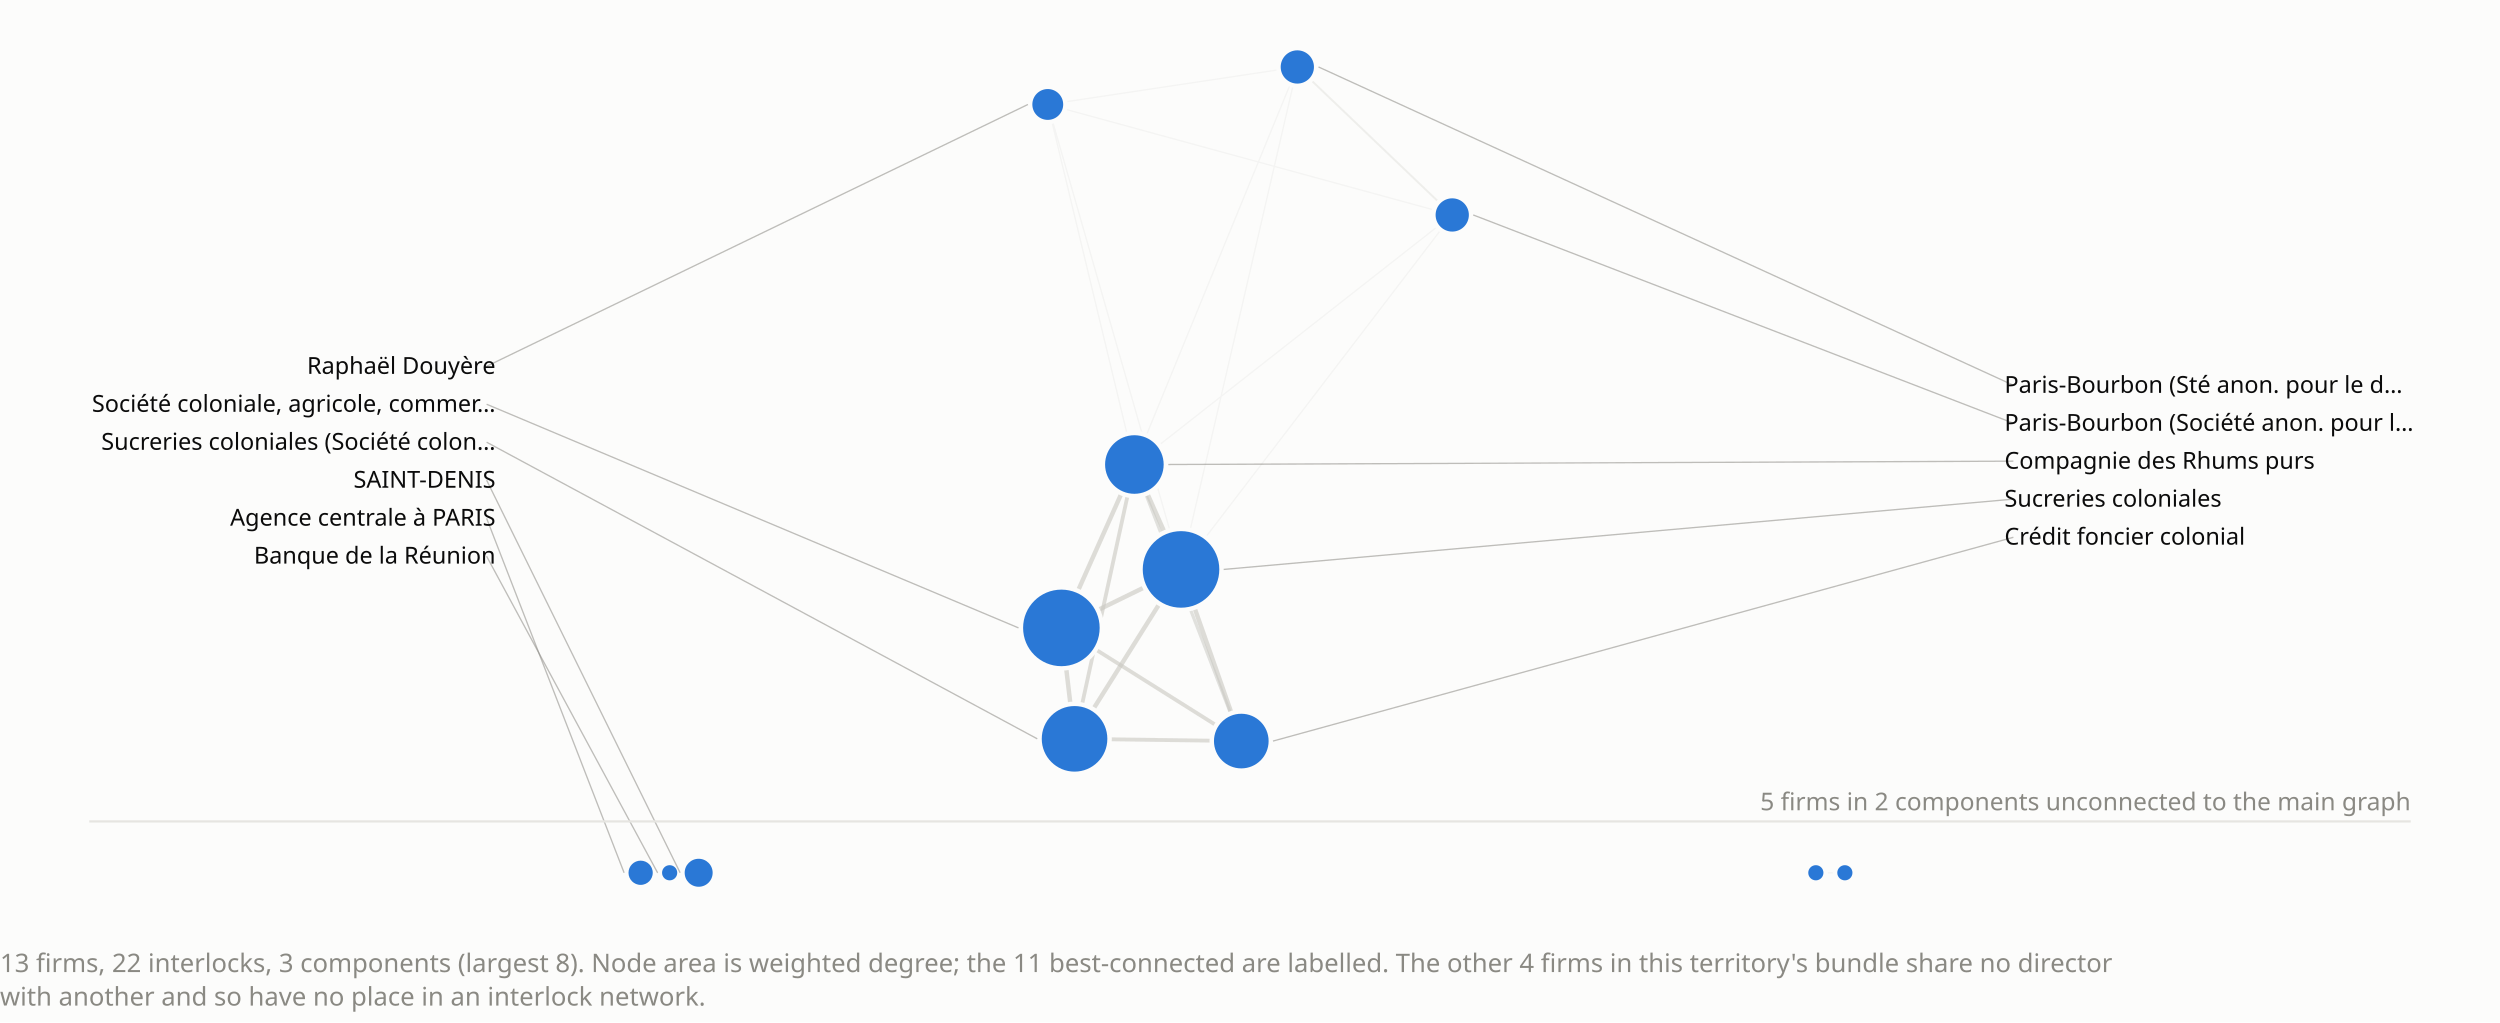
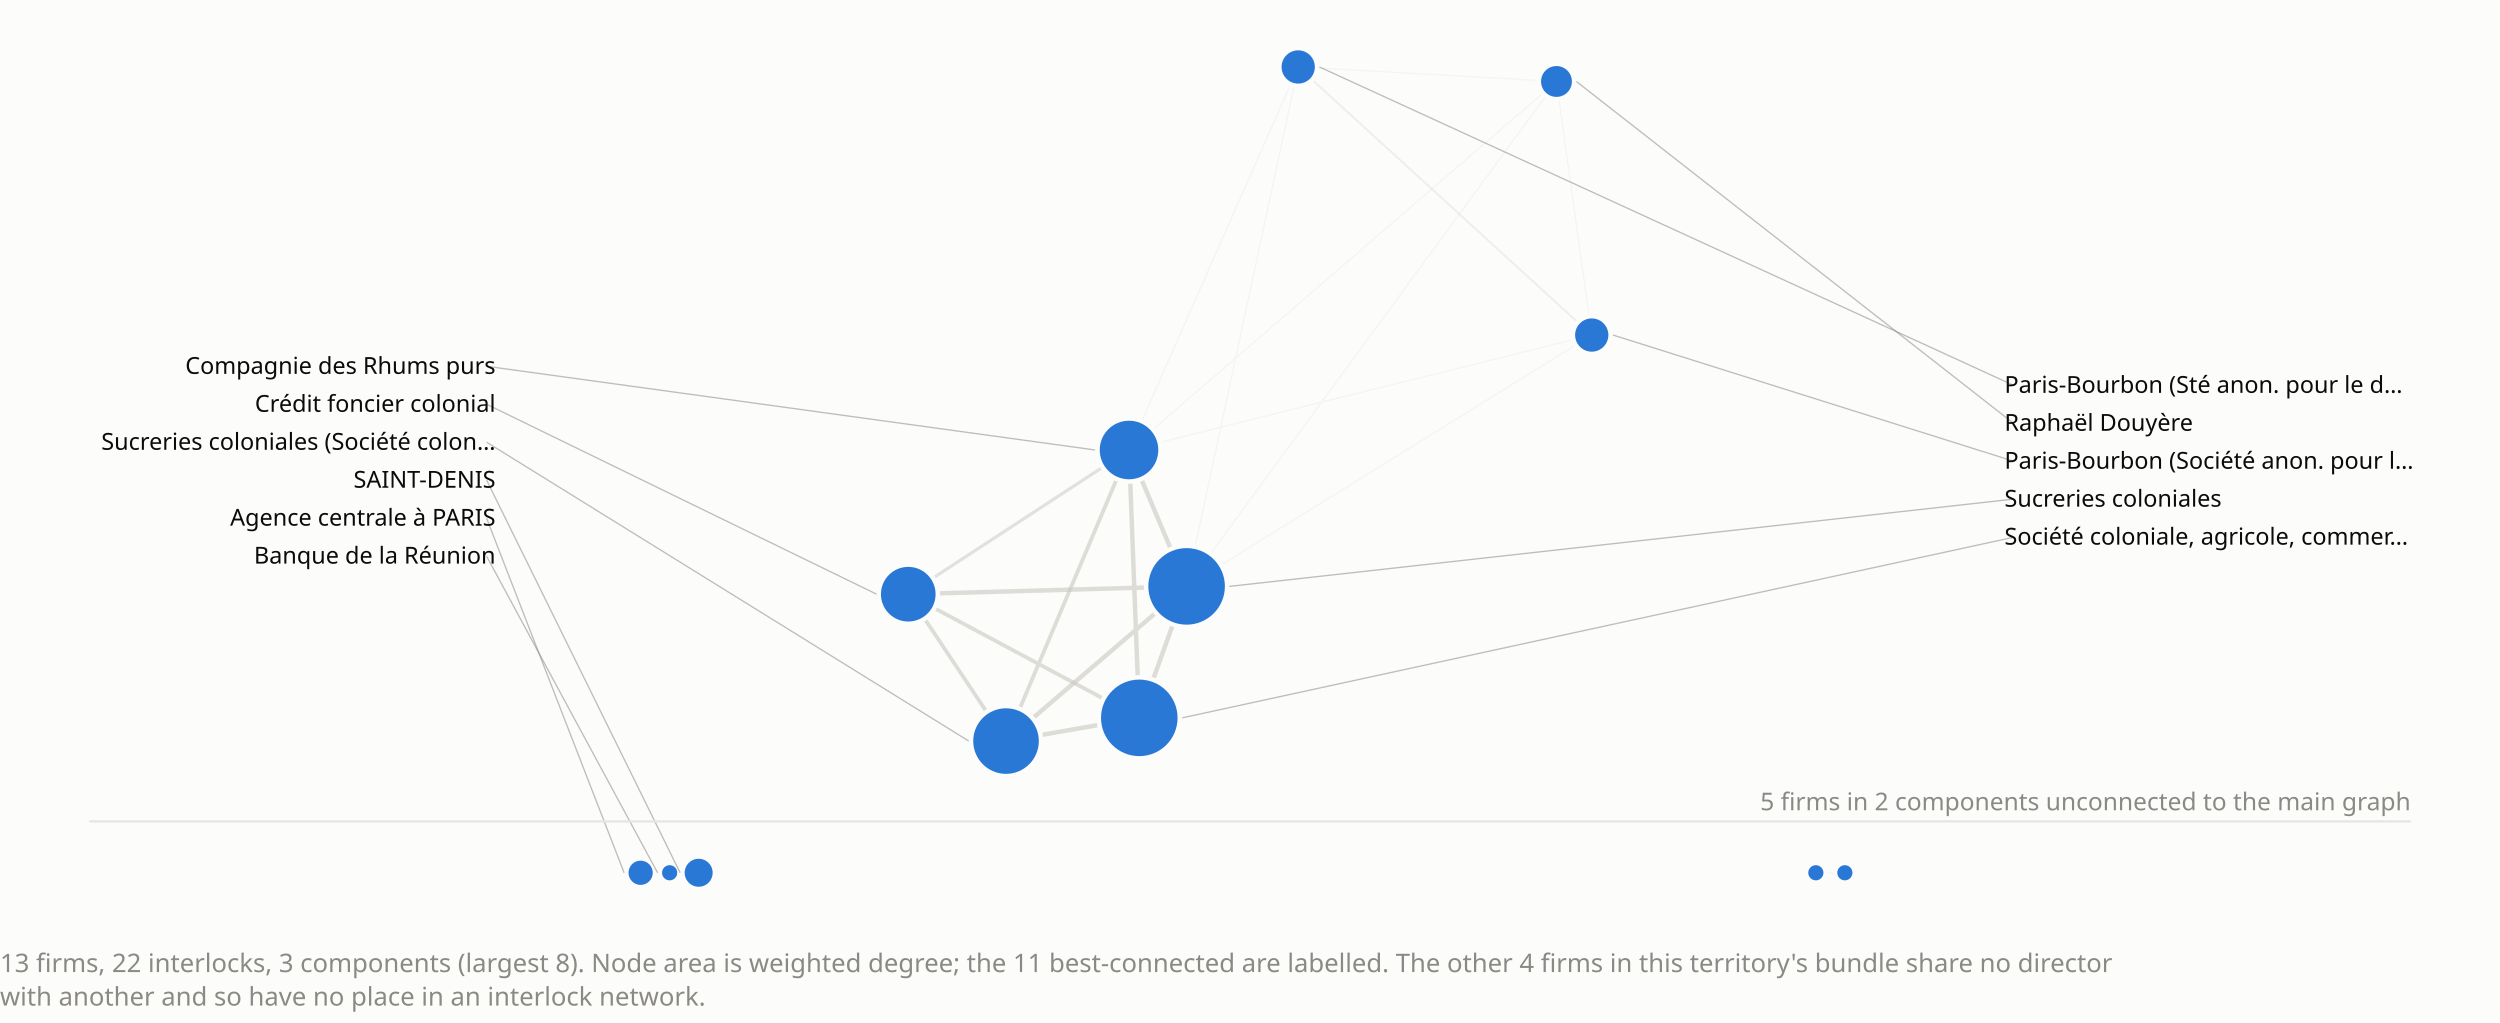
<svg xmlns="http://www.w3.org/2000/svg" viewBox="0 0 1120 458" width="1120" height="458" role="img" aria-label="Réunion interlock network">
  <rect width="1120" height="458" fill="#fcfcfb" />
  <g stroke="#c9c8c2" fill="none">
-     <path d="M475.5 281.3L529.1 255.1M475.5 281.3L481.4 331.0M475.5 281.3L508.2 208.1M529.1 255.1L481.4 331.0M529.1 255.1L508.2 208.1M529.1 255.1L556.1 332.0" stroke-width="2.00" stroke-opacity="0.620" />
-     <path d="M475.5 281.3L556.1 332.0M481.4 331.0L508.2 208.1M481.4 331.0L556.1 332.0" stroke-width="1.72" stroke-opacity="0.620" />
-     <path d="M529.1 255.1L650.6 96.3M529.1 255.1L581.2 30.0M529.1 255.1L469.4 46.8M508.2 208.1L650.6 96.3M508.2 208.1L581.2 30.0M508.2 208.1L469.4 46.8M650.6 96.3L469.4 46.8M581.2 30.0L469.4 46.8M313.0 391.0L300.0 391.0M813.5 391.0L826.5 391.0" stroke-width="0.60" stroke-opacity="0.160" />
-     <path d="M508.2 208.1L556.1 332.0" stroke-width="1.44" stroke-opacity="0.520" />
-     <path d="M650.6 96.3L581.2 30.0M287.0 391.0L313.0 391.0" stroke-width="0.88" stroke-opacity="0.280" />
+     <path d="M510.4 321.6L531.6 262.7M510.4 321.6L450.7 332.0M510.4 321.6L505.8 201.6M531.6 262.7L450.7 332.0M531.6 262.7L505.8 201.6M531.6 262.7L406.9 266.2" stroke-width="2.00" stroke-opacity="0.620" />
+     <path d="M510.4 321.6L406.9 266.2M450.7 332.0L505.8 201.6M450.7 332.0L406.9 266.2" stroke-width="1.72" stroke-opacity="0.620" />
+     <path d="M531.6 262.7L713.1 150.1M531.6 262.7L581.6 30.0M531.6 262.7L697.3 36.5M505.8 201.6L713.1 150.1M505.8 201.6L581.6 30.0M505.8 201.6L697.3 36.5M713.1 150.1L697.3 36.5M581.6 30.0L697.3 36.5M313.0 391.0L300.0 391.0M813.5 391.0L826.5 391.0" stroke-width="0.60" stroke-opacity="0.160" />
+     <path d="M505.8 201.6L406.9 266.2" stroke-width="1.44" stroke-opacity="0.520" />
+     <path d="M713.1 150.1L581.6 30.0M287.0 391.0L313.0 391.0" stroke-width="0.88" stroke-opacity="0.280" />
  </g>
  <g>
-     <circle class="nd" data-id="colonialeagricolecommercialeindustriellesucreriescoloniales" cx="475.5" cy="281.3" r="18.15" fill="#2a78d6" stroke="#fcfcfb" stroke-width="2" />
-     <circle class="nd" data-id="sucreriescoloniales" cx="529.1" cy="255.1" r="18.15" fill="#2a78d6" stroke="#fcfcfb" stroke-width="2" />
-     <circle class="nd" data-id="sucreriescolonialescolonialeagricolecommerciale" cx="481.4" cy="331.0" r="15.69" fill="#2a78d6" stroke="#fcfcfb" stroke-width="2" />
-     <circle class="nd" data-id="rhumspurs" cx="508.2" cy="208.1" r="14.12" fill="#2a78d6" stroke="#fcfcfb" stroke-width="2" />
-     <circle class="nd" data-id="creditfonciercolonial" cx="556.1" cy="332.0" r="13.24" fill="#2a78d6" stroke="#fcfcfb" stroke-width="2" />
-     <circle class="nd" data-id="parisbourbondeveloppementrelationsentre" cx="650.6" cy="96.3" r="8.45" fill="#2a78d6" stroke="#fcfcfb" stroke-width="2" />
-     <circle class="nd" data-id="parisbourbondeveloppementrelationsentrefrance" cx="581.2" cy="30.0" r="8.45" fill="#2a78d6" stroke="#fcfcfb" stroke-width="2" />
+     <circle class="nd" data-id="colonialeagricolecommercialeindustriellesucreriescoloniales" cx="510.4" cy="321.6" r="18.15" fill="#2a78d6" stroke="#fcfcfb" stroke-width="2" />
+     <circle class="nd" data-id="sucreriescoloniales" cx="531.6" cy="262.7" r="18.15" fill="#2a78d6" stroke="#fcfcfb" stroke-width="2" />
+     <circle class="nd" data-id="sucreriescolonialescolonialeagricolecommerciale" cx="450.7" cy="332.0" r="15.69" fill="#2a78d6" stroke="#fcfcfb" stroke-width="2" />
+     <circle class="nd" data-id="rhumspurs" cx="505.8" cy="201.6" r="14.12" fill="#2a78d6" stroke="#fcfcfb" stroke-width="2" />
+     <circle class="nd" data-id="creditfonciercolonial" cx="406.9" cy="266.2" r="13.24" fill="#2a78d6" stroke="#fcfcfb" stroke-width="2" />
+     <circle class="nd" data-id="parisbourbondeveloppementrelationsentre" cx="713.1" cy="150.1" r="8.45" fill="#2a78d6" stroke="#fcfcfb" stroke-width="2" />
+     <circle class="nd" data-id="parisbourbondeveloppementrelationsentrefrance" cx="581.6" cy="30.0" r="8.45" fill="#2a78d6" stroke="#fcfcfb" stroke-width="2" />
    <circle class="nd" data-id="agencecentraleparis" cx="287.0" cy="391.0" r="6.43" fill="#2a78d6" stroke="#fcfcfb" stroke-width="2" />
    <circle class="nd" data-id="saintdenis" cx="313.0" cy="391.0" r="7.27" fill="#2a78d6" stroke="#fcfcfb" stroke-width="2" />
-     <circle class="nd" data-id="raphaeldouyere" cx="469.4" cy="46.8" r="7.91" fill="#2a78d6" stroke="#fcfcfb" stroke-width="2" />
+     <circle class="nd" data-id="raphaeldouyere" cx="697.3" cy="36.5" r="7.91" fill="#2a78d6" stroke="#fcfcfb" stroke-width="2" />
    <circle class="nd" data-id="banquereunion" cx="300.0" cy="391.0" r="4.40" fill="#2a78d6" stroke="#fcfcfb" stroke-width="2" />
    <circle class="nd" data-id="grandsbois" cx="813.5" cy="391.0" r="4.40" fill="#2a78d6" stroke="#fcfcfb" stroke-width="2" />
    <circle class="nd" data-id="hydroelectriquereunionhe" cx="826.5" cy="391.0" r="4.40" fill="#2a78d6" stroke="#fcfcfb" stroke-width="2" />
  </g>
-   <line x1="218.0" y1="164.1" x2="460.5" y2="46.8" stroke="#8a8983" stroke-width="0.6" stroke-opacity="0.55" />
-   <line x1="218.0" y1="181.1" x2="456.3" y2="281.3" stroke="#8a8983" stroke-width="0.6" stroke-opacity="0.55" />
-   <line x1="218.0" y1="198.1" x2="464.7" y2="331.0" stroke="#8a8983" stroke-width="0.6" stroke-opacity="0.55" />
+   <line x1="218.0" y1="164.1" x2="490.6" y2="201.6" stroke="#8a8983" stroke-width="0.6" stroke-opacity="0.55" />
+   <line x1="218.0" y1="181.1" x2="392.7" y2="266.2" stroke="#8a8983" stroke-width="0.6" stroke-opacity="0.55" />
+   <line x1="218.0" y1="198.1" x2="434.0" y2="332.0" stroke="#8a8983" stroke-width="0.6" stroke-opacity="0.55" />
  <line x1="218.0" y1="215.1" x2="304.7" y2="391.0" stroke="#8a8983" stroke-width="0.6" stroke-opacity="0.55" />
  <line x1="218.0" y1="232.2" x2="279.6" y2="391.0" stroke="#8a8983" stroke-width="0.6" stroke-opacity="0.55" />
  <line x1="218.0" y1="249.2" x2="294.6" y2="391.0" stroke="#8a8983" stroke-width="0.6" stroke-opacity="0.55" />
-   <line x1="902.0" y1="172.6" x2="590.7" y2="30.0" stroke="#8a8983" stroke-width="0.6" stroke-opacity="0.55" />
-   <line x1="902.0" y1="189.6" x2="660.0" y2="96.3" stroke="#8a8983" stroke-width="0.6" stroke-opacity="0.55" />
-   <line x1="902.0" y1="206.6" x2="523.4" y2="208.1" stroke="#8a8983" stroke-width="0.6" stroke-opacity="0.55" />
-   <line x1="902.0" y1="223.6" x2="548.2" y2="255.1" stroke="#8a8983" stroke-width="0.6" stroke-opacity="0.55" />
-   <line x1="902.0" y1="240.7" x2="570.3" y2="332.0" stroke="#8a8983" stroke-width="0.6" stroke-opacity="0.55" />
+   <line x1="902.0" y1="172.6" x2="591.1" y2="30.0" stroke="#8a8983" stroke-width="0.6" stroke-opacity="0.55" />
+   <line x1="902.0" y1="189.6" x2="706.2" y2="36.5" stroke="#8a8983" stroke-width="0.6" stroke-opacity="0.55" />
+   <line x1="902.0" y1="206.6" x2="722.6" y2="150.1" stroke="#8a8983" stroke-width="0.6" stroke-opacity="0.55" />
+   <line x1="902.0" y1="223.6" x2="550.7" y2="262.7" stroke="#8a8983" stroke-width="0.6" stroke-opacity="0.55" />
+   <line x1="902.0" y1="240.7" x2="529.6" y2="321.6" stroke="#8a8983" stroke-width="0.6" stroke-opacity="0.55" />
  <g font-size="10.5" font-family="ui-sans-serif,system-ui,sans-serif" fill="#0b0b0b">
-     <text x="222.0" y="167.5" text-anchor="end">Raphaël Douyère</text>
-     <text x="222.0" y="184.5" text-anchor="end">Société coloniale, agricole, commer…</text>
+     <text x="222.0" y="167.5" text-anchor="end">Compagnie des Rhums purs</text>
+     <text x="222.0" y="184.5" text-anchor="end">Crédit foncier colonial</text>
    <text x="222.0" y="201.5" text-anchor="end">Sucreries coloniales (Société colon…</text>
    <text x="222.0" y="218.5" text-anchor="end">SAINT-DENIS</text>
    <text x="222.0" y="235.5" text-anchor="end">Agence centrale à PARIS</text>
    <text x="222.0" y="252.5" text-anchor="end">Banque de la Réunion</text>
    <text x="898.0" y="176.0" text-anchor="start">Paris-Bourbon (Sté anon. pour le d…</text>
-     <text x="898.0" y="193.0" text-anchor="start">Paris-Bourbon (Société anon. pour l…</text>
-     <text x="898.0" y="210.0" text-anchor="start">Compagnie des Rhums purs</text>
+     <text x="898.0" y="193.0" text-anchor="start">Raphaël Douyère</text>
+     <text x="898.0" y="210.0" text-anchor="start">Paris-Bourbon (Société anon. pour l…</text>
    <text x="898.0" y="227.0" text-anchor="start">Sucreries coloniales</text>
-     <text x="898.0" y="244.0" text-anchor="start">Crédit foncier colonial</text>
+     <text x="898.0" y="244.0" text-anchor="start">Société coloniale, agricole, commer…</text>
  </g>
  <line x1="40" y1="368" x2="1080" y2="368" stroke="#e6e5e1" stroke-width="1" />
  <text x="1080" y="363" text-anchor="end" font-size="11" font-family="ui-sans-serif,system-ui,sans-serif" fill="#8a8983">5 firms in 2 components unconnected to the main graph</text>
  <g font-size="11.5" font-family="ui-sans-serif,system-ui,sans-serif" fill="#8a8983">
    <text x="0" y="435.5">13 firms, 22 interlocks, 3 components (largest 8). Node area is weighted degree; the 11 best-connected are labelled. The other 4 firms in this territory's bundle share no director</text>
    <text x="0" y="450.5">with another and so have no place in an interlock network.</text>
  </g>
</svg>
